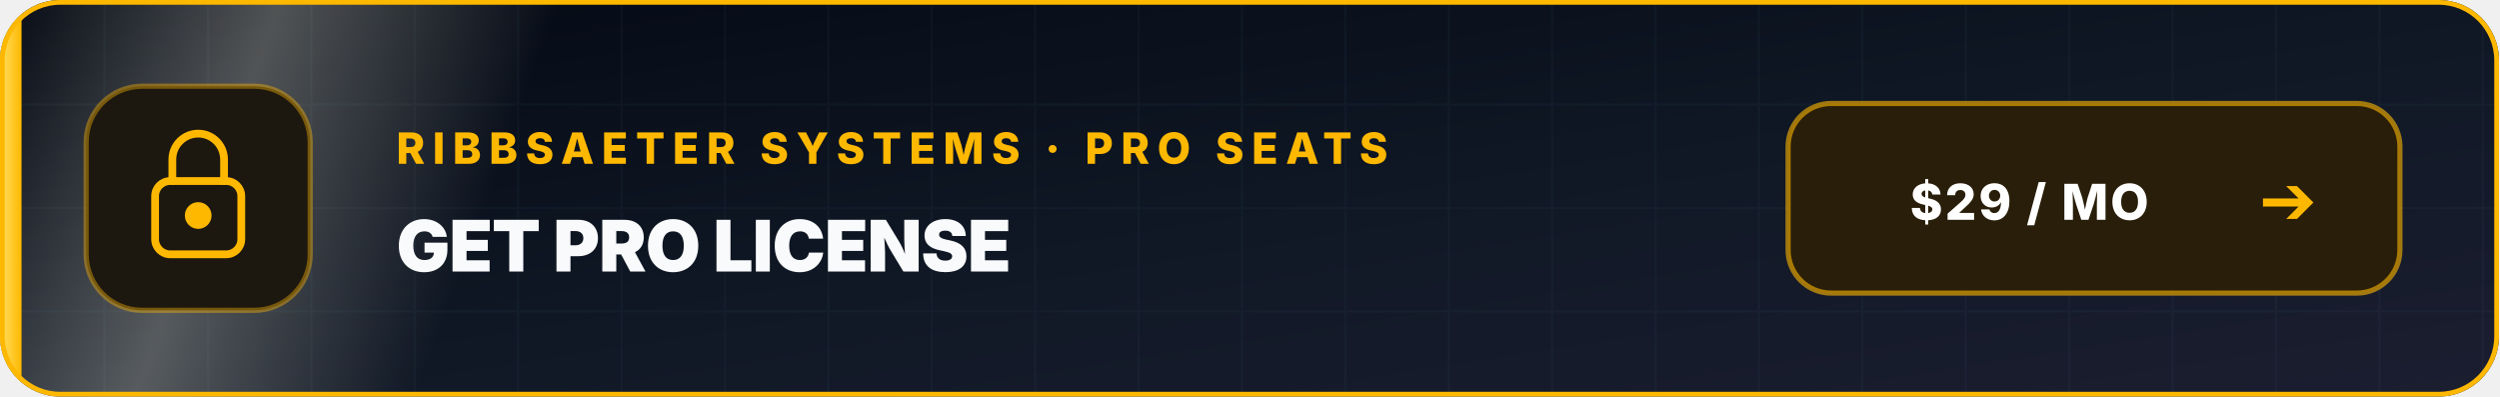
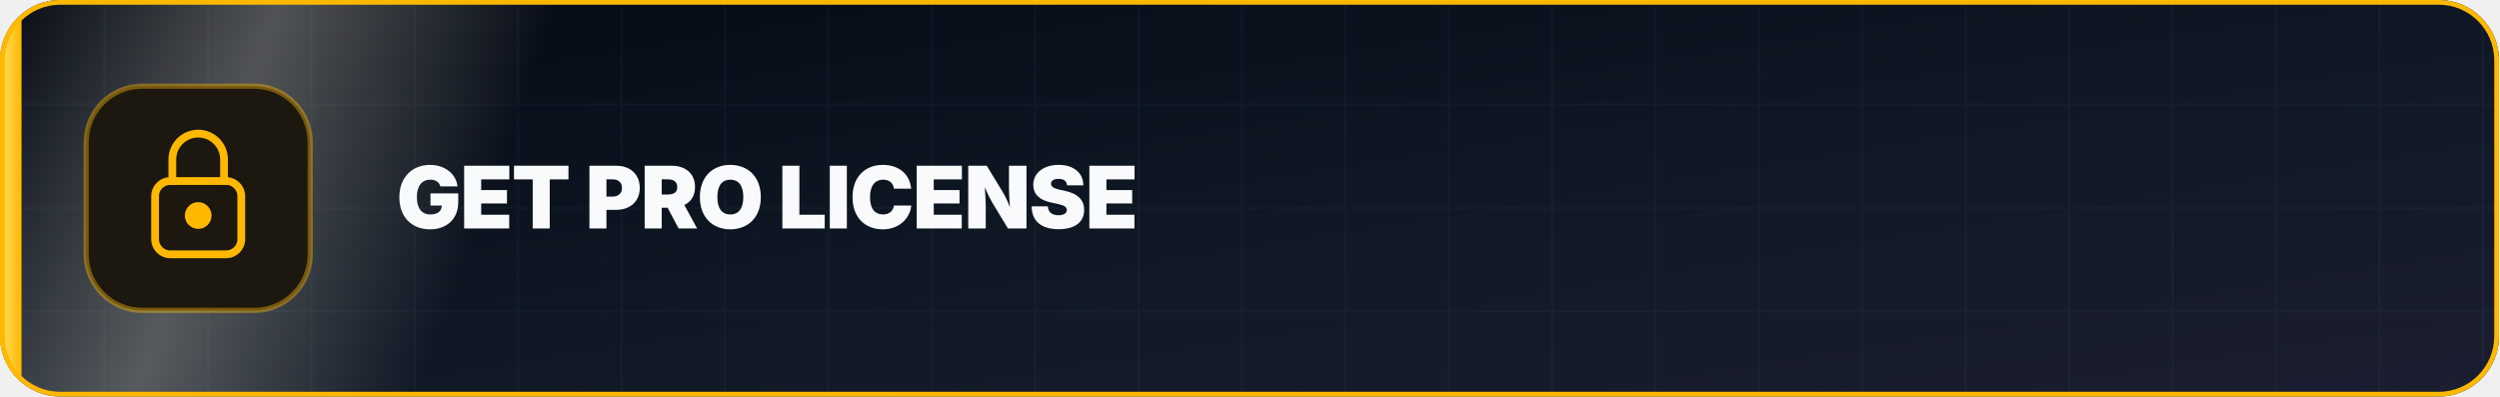
<svg xmlns="http://www.w3.org/2000/svg" width="580" height="92" viewBox="0 0 580 92" role="img" aria-labelledby="t2 d2">
  <defs>
    <style>
      .glow-gold { animation: borderPulseGold 3s ease-in-out infinite; }
      .laser-sweep-gold { animation: sweepGold 6s ease-in-out infinite; }
      @keyframes borderPulseGold {
        0%, 100% { stroke-opacity: 0.35; filter: drop-shadow(0 0 2px rgba(255, 184, 0, 0.25)); }
        50% { stroke-opacity: 0.90; filter: drop-shadow(0 0 10px rgba(255, 184, 0, 0.75)); }
      }
      @keyframes sweepGold {
        0% { transform: translateX(-160px); opacity: 0; }
        20% { opacity: 0.25; }
        45%, 100% { transform: translateX(650px); opacity: 0; }
      }
      @media (prefers-reduced-motion: reduce) {
        .glow-gold, .laser-sweep-gold { animation: none; }
      }
    </style>
    <linearGradient id="bg2" x1="0" y1="0" x2="1" y2="1">
      <stop offset="0" stop-color="#040913" />
      <stop offset="0.5" stop-color="#0F1724" />
      <stop offset="1" stop-color="#1B1E30" />
    </linearGradient>
    <linearGradient id="goldAccent2" x1="0" y1="0" x2="1" y2="0">
      <stop offset="0" stop-color="#FFE066" />
      <stop offset="1" stop-color="#FFB800" />
    </linearGradient>
    <linearGradient id="sheen2" x1="0" y1="0" x2="1" y2="0">
      <stop offset="0" stop-color="#FFFBE8" stop-opacity="0" />
      <stop offset="0.5" stop-color="#FFFBE8" stop-opacity="0.30" />
      <stop offset="1" stop-color="#FFFBE8" stop-opacity="0" />
    </linearGradient>
    <pattern id="grid2" width="24" height="24" patternUnits="userSpaceOnUse">
      <path d="M 24 0 L 0 0 0 24" fill="none" stroke="#75B5DE" stroke-opacity="0.04" />
    </pattern>
    <clipPath id="clip2">
      <rect width="580" height="92" rx="14" />
    </clipPath>
  </defs>
  <g clip-path="url(#clip2)">
    <rect width="580" height="92" fill="url(#bg2)" />
    <rect width="580" height="92" fill="url(#grid2)" />
    <rect class="laser-sweep-gold" x="0" y="0" width="130" height="92" fill="url(#sheen2)" transform="skewX(-20)" />
    <rect width="5" height="92" fill="url(#goldAccent2)" />
    <g transform="translate(20, 20)">
      <rect width="52" height="52" rx="13" fill="#1C1810" stroke="#FFB800" stroke-opacity="0.4" stroke-width="1.2" />
      <g fill="none" stroke="#FFB800" stroke-width="1.8" stroke-linecap="round" stroke-linejoin="round">
        <rect x="16" y="22" width="20" height="17" rx="3.5" />
        <path d="M 20 22 L 20 17 A 6 6 0 0 1 32 17 L 32 22" />
        <circle cx="26" cy="30" r="2.2" fill="#FFB800" />
      </g>
    </g>
-     <text x="92" y="38" fill="#FFB800" font-family="Inter, -apple-system, BlinkMacSystemFont, sans-serif" font-size="10" font-weight="800" letter-spacing="1.8">RIBBSAETER SYSTEMS · PRO SEATS</text>
-     <text x="92" y="63" fill="#F8FAFC" font-family="Inter, -apple-system, BlinkMacSystemFont, sans-serif" font-size="16.5" font-weight="900" letter-spacing="-0.2">GET PRO LICENSE</text>
-     <g transform="translate(415, 24)">
-       <rect width="142" height="44" rx="10" fill="#291E09" stroke="#FFB800" stroke-opacity="0.6" stroke-width="1.2" />
-       <text x="56" y="27" text-anchor="middle" fill="#FFFFFF" font-family="Inter, -apple-system, BlinkMacSystemFont, sans-serif" font-size="11.5" font-weight="800" letter-spacing="0.5">$29 / MO</text>
-       <text x="116" y="28" text-anchor="middle" fill="#FFB800" font-family="Arial, sans-serif" font-size="16" font-weight="900">➔</text>
-     </g>
+     <text x="92" y="53" fill="#F8FAFC" font-family="Inter, -apple-system, BlinkMacSystemFont, sans-serif" font-size="20" font-weight="900" letter-spacing="-0.3">GET PRO LICENSE</text>
    <rect class="glow-gold" x="0.5" y="0.5" width="579" height="91" rx="13.5" fill="none" stroke="#FFB800" stroke-width="1.2" />
  </g>
</svg>
